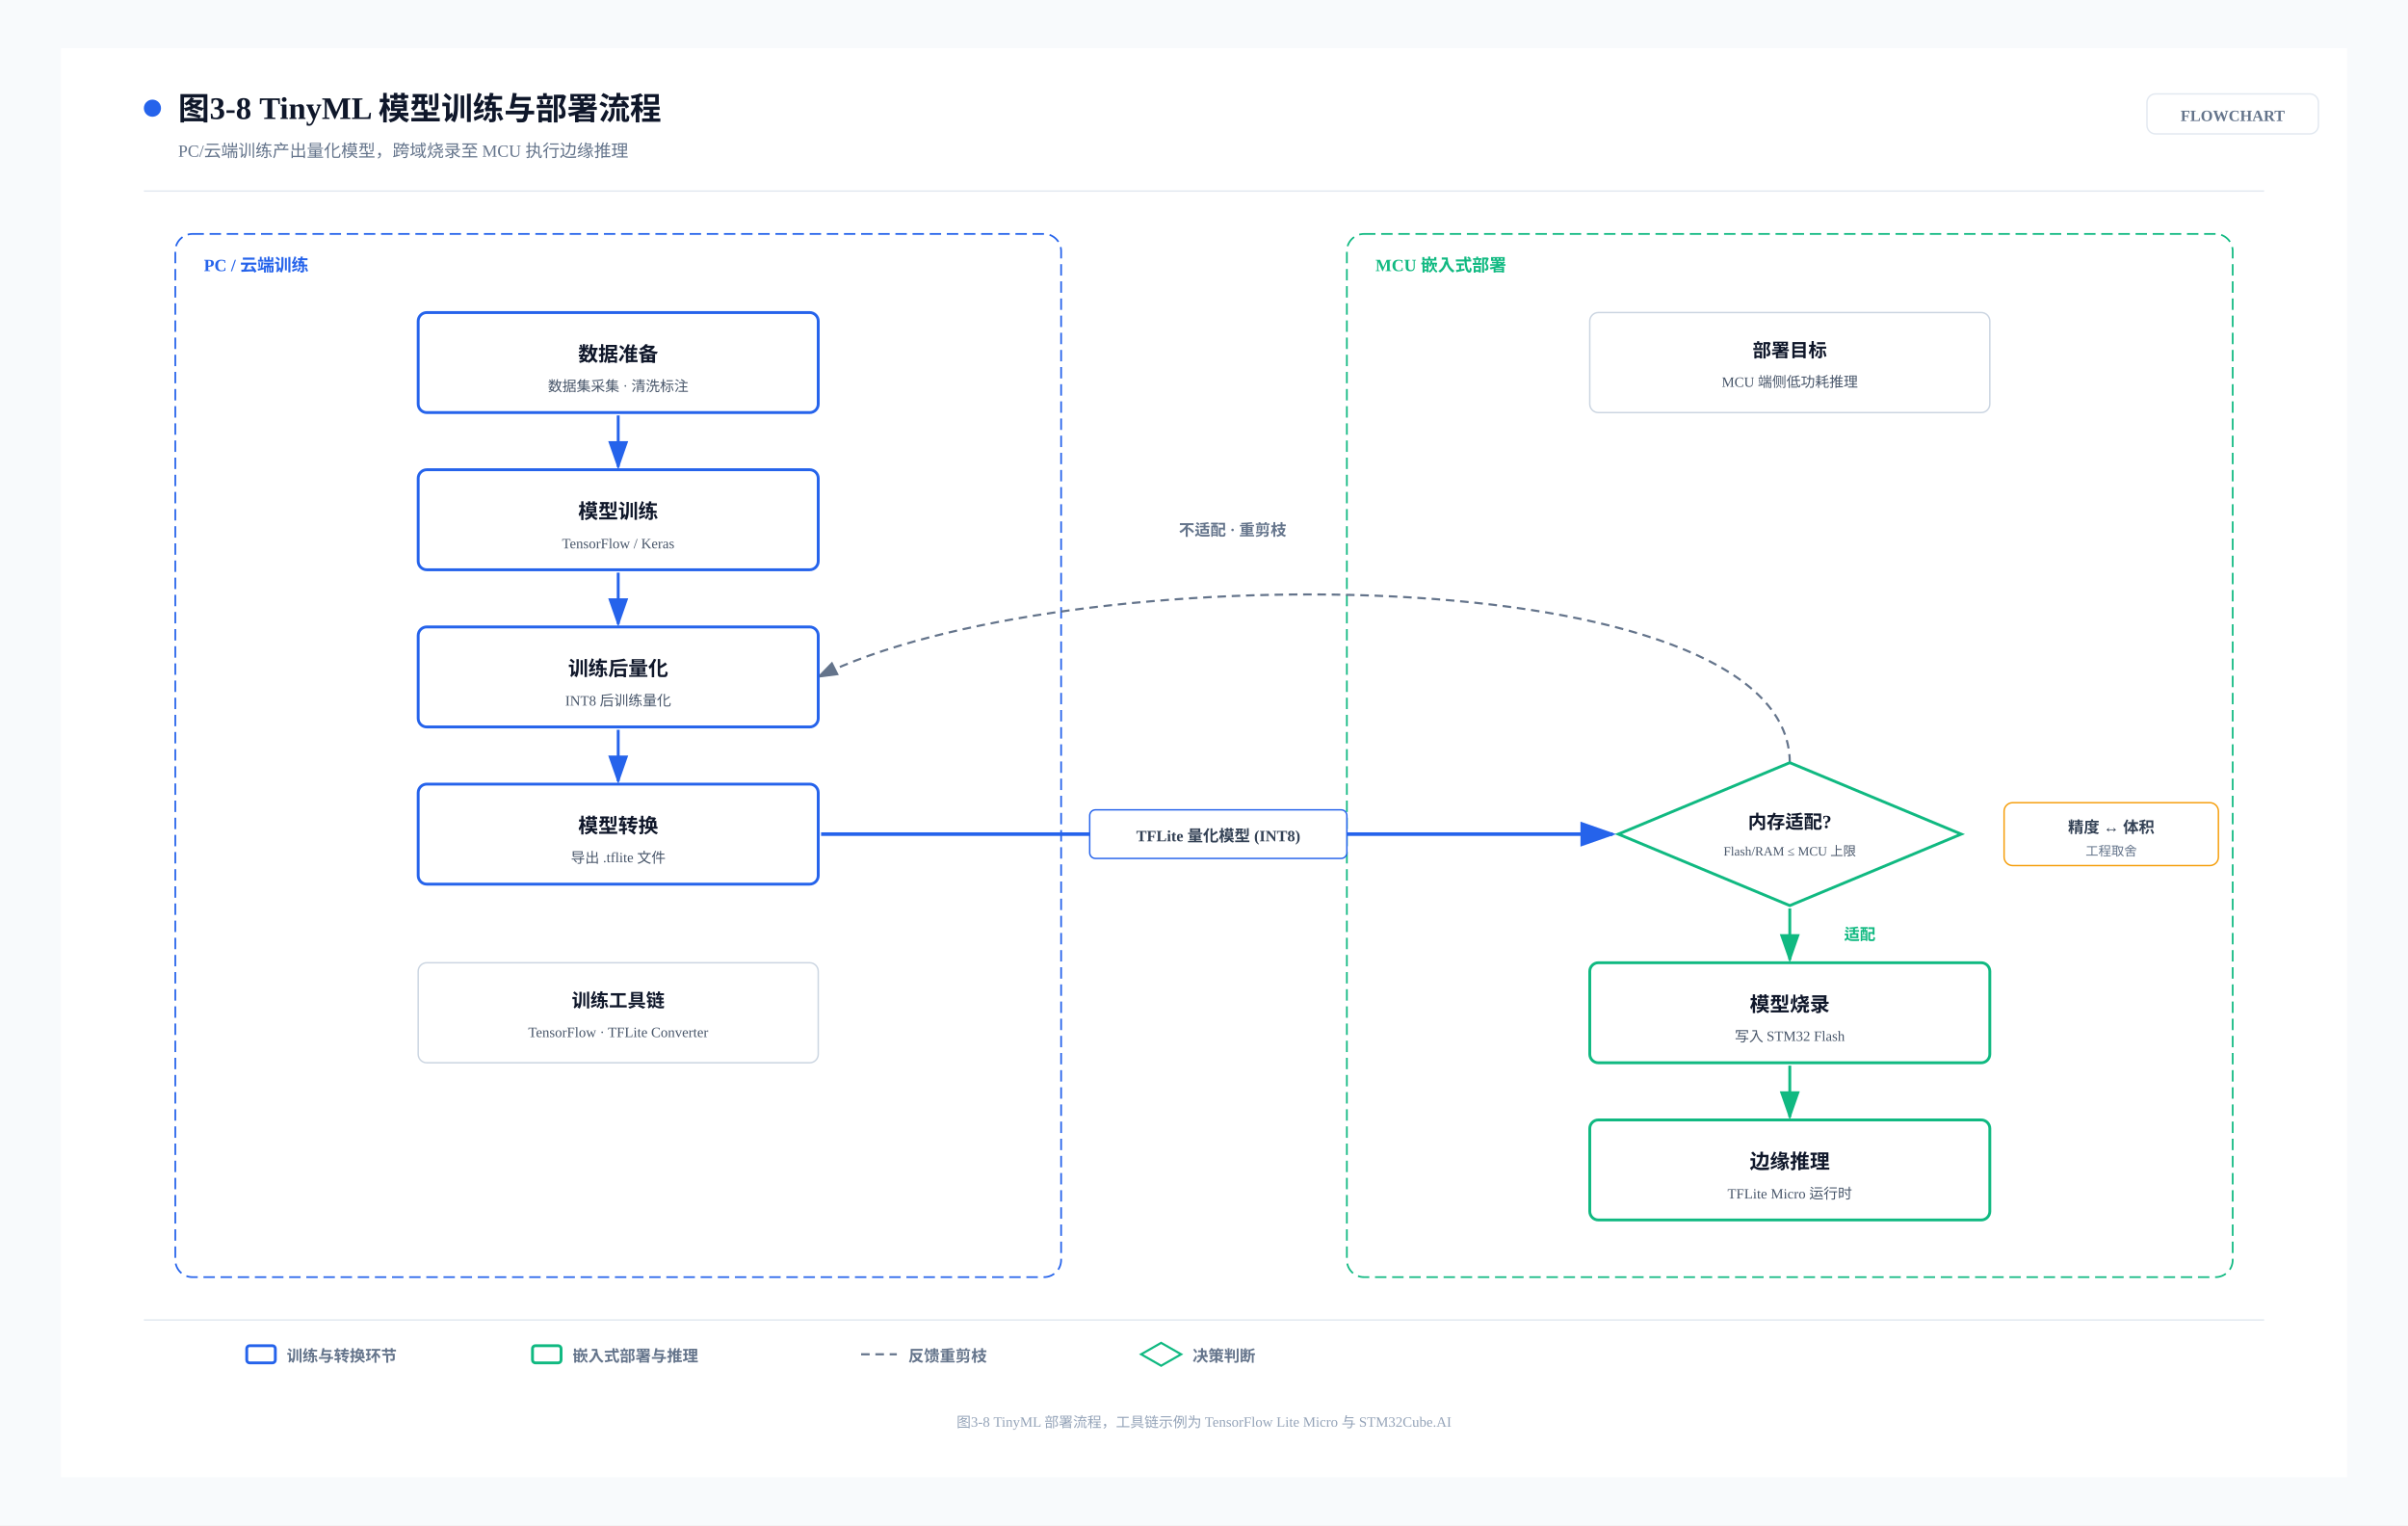
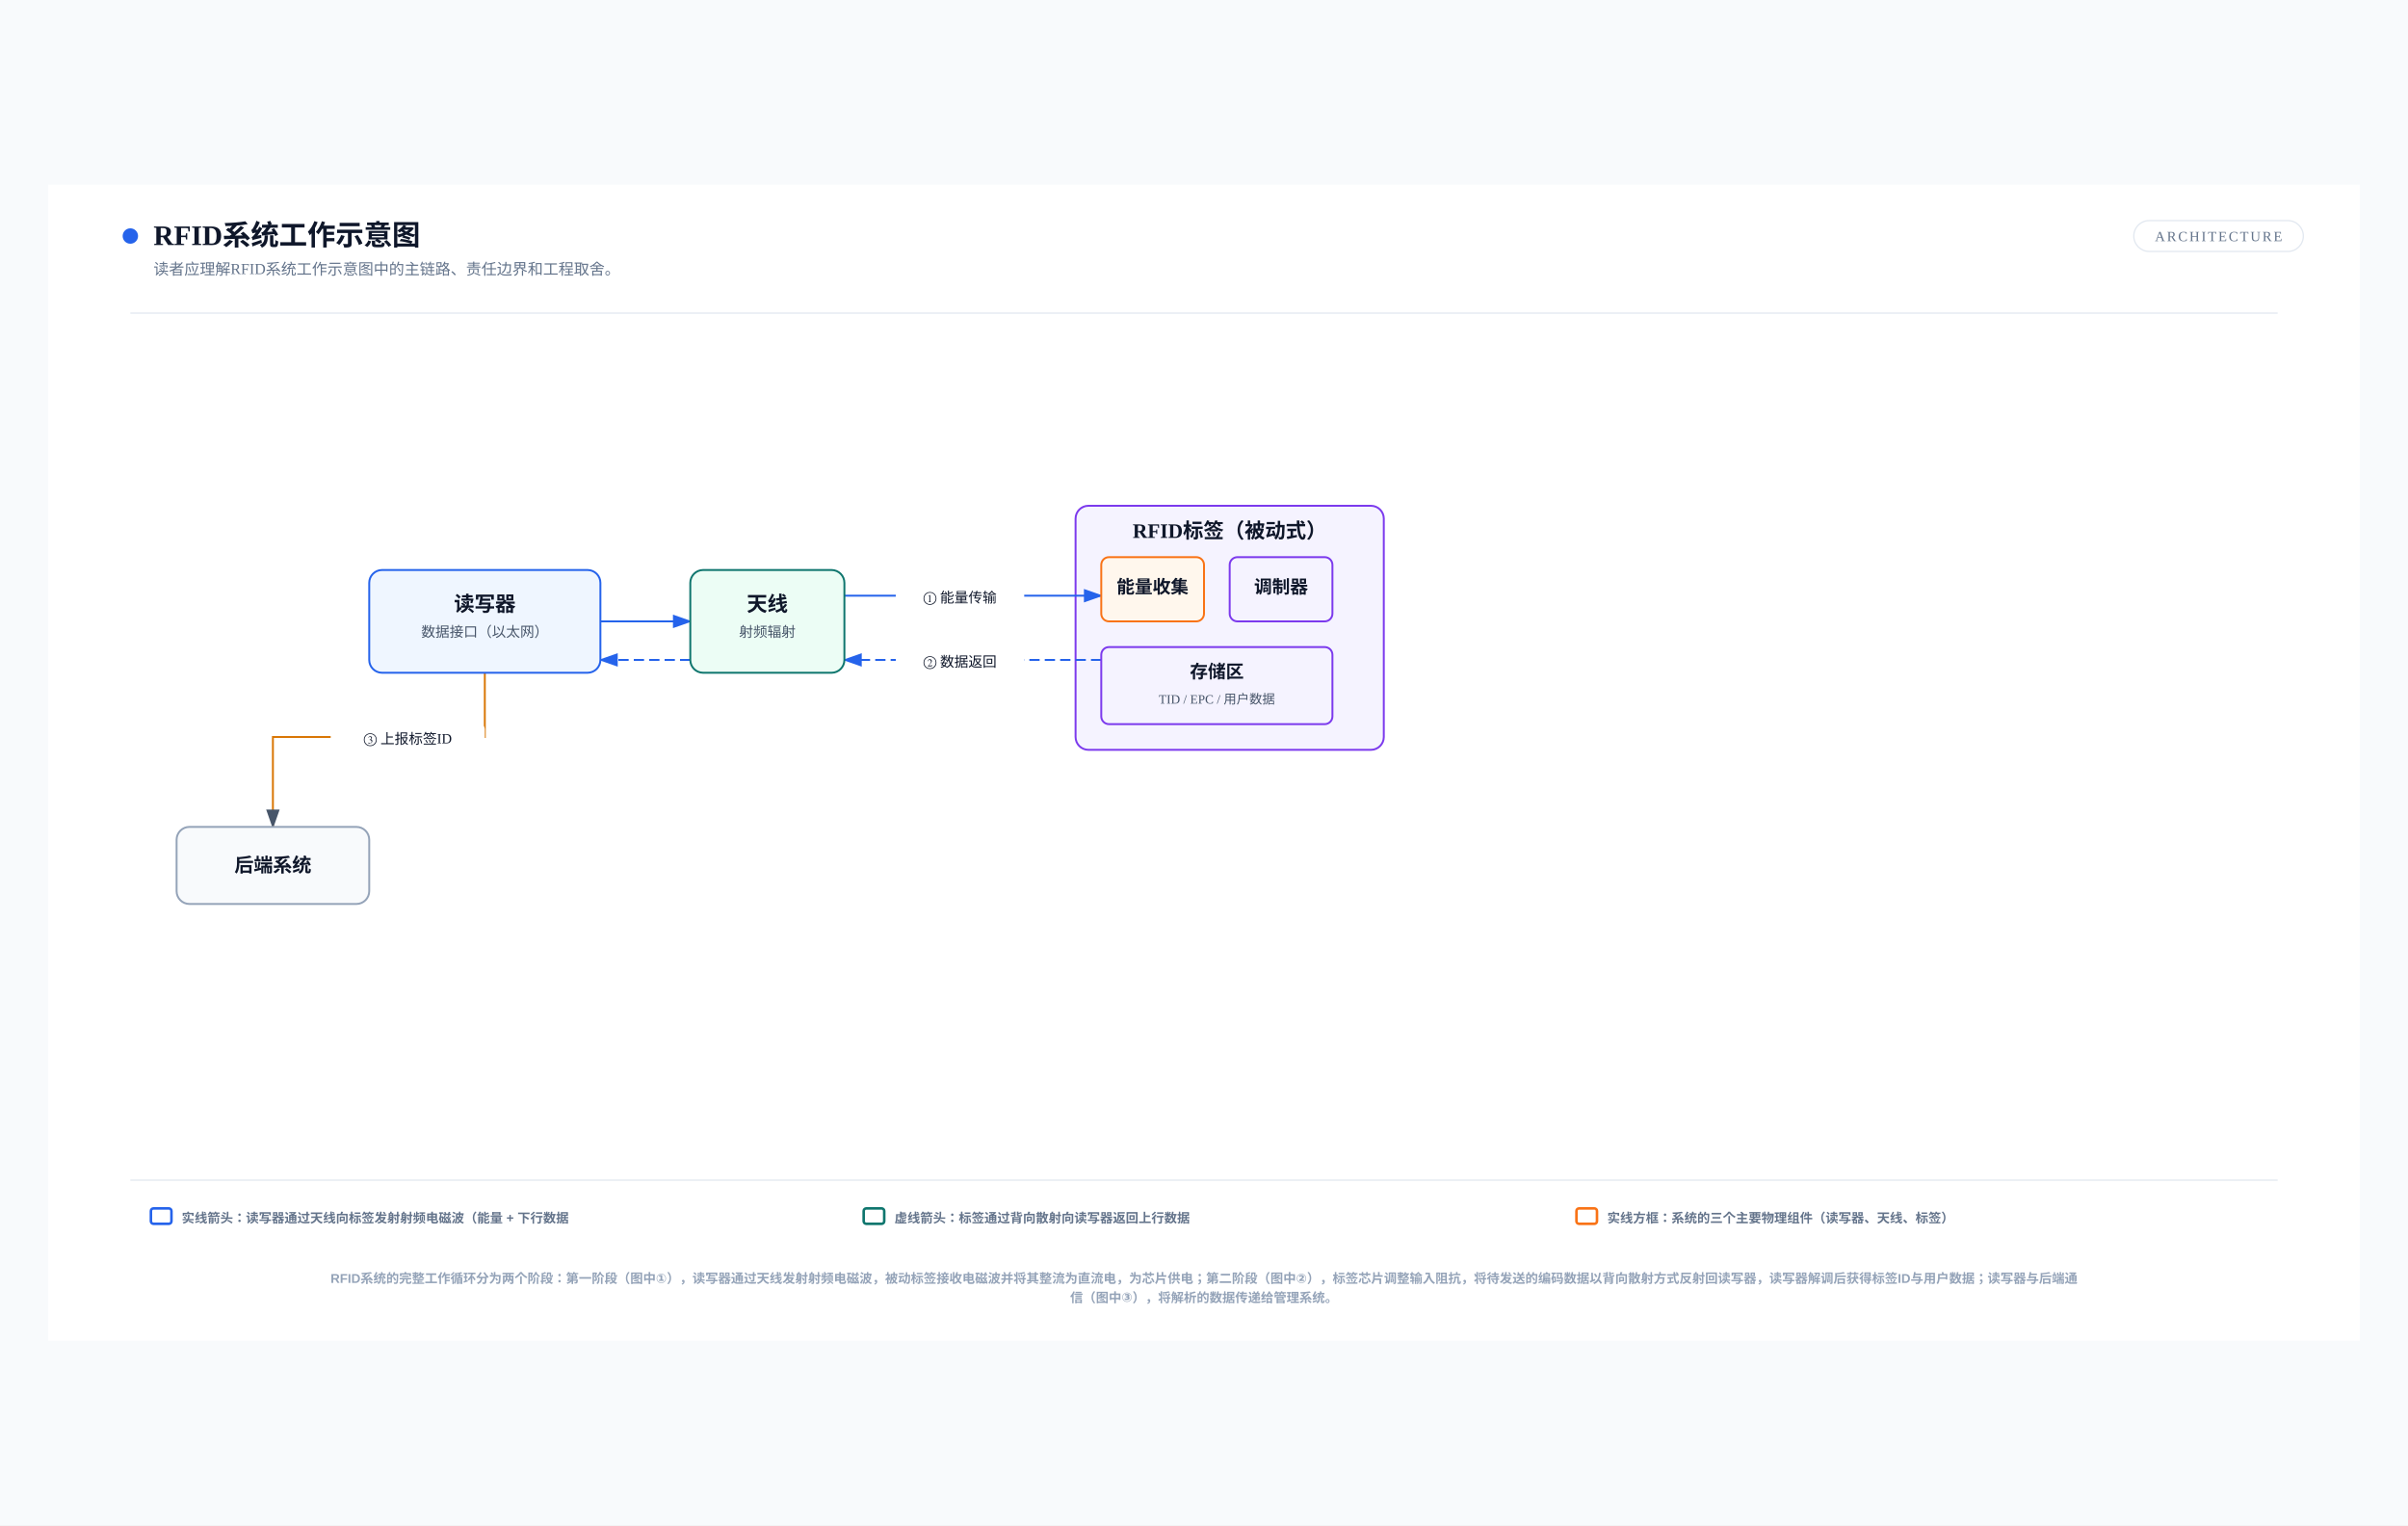
<svg xmlns="http://www.w3.org/2000/svg" width="1200" height="760" viewBox="0 0 1200 760" role="img" aria-labelledby="title desc">
  <rect width="1200" height="760" fill="#F8FAFC" />
-   <svg x="30.400" y="24.000" width="1139.200" height="712.000" viewBox="0 0 1600.000 1000.000" preserveAspectRatio="xMidYMid meet">
+   <svg x="24.000" y="92.000" width="1152.000" height="576.000" viewBox="0 0 1800.000 900.000" preserveAspectRatio="xMidYMid meet">
    <defs>
-       <marker id="ah-blue" markerWidth="10" markerHeight="7" refX="9" refY="3.5" orient="auto">
-         <polygon points="0 0,10 3.5,0 7" fill="#2563EB" />
+       <marker id="bp-arrow" markerWidth="10" markerHeight="7" refX="9" refY="3.5" orient="auto">
+         <polygon points="0 0, 10 3.5, 0 7" fill="#475569" />
      </marker>
-       <marker id="ah-green" markerWidth="10" markerHeight="7" refX="9" refY="3.5" orient="auto">
-         <polygon points="0 0,10 3.5,0 7" fill="#10B981" />
-       </marker>
-       <marker id="ah-gray" markerWidth="10" markerHeight="7" refX="9" refY="3.5" orient="auto">
-         <polygon points="0 0,10 3.5,0 7" fill="#64748B" />
+       <marker id="bp-arrow-primary" markerWidth="10" markerHeight="7" refX="9" refY="3.5" orient="auto">
+         <polygon points="0 0, 10 3.5, 0 7" fill="#2563EB" />
      </marker>
    </defs>
-     <rect x="0" y="0" width="1600" height="1000" fill="#FFFFFF" />
-     <g id="title">
-       <circle cx="64" cy="42" r="6" fill="#2563EB" />
-       <text x="82" y="50" fill="#0F172A" font-size="22" font-weight="700">图3-8 TinyML 模型训练与部署流程</text>
-       <text x="82" y="76" fill="#64748B" font-size="12" font-weight="500">PC/云端训练产出量化模型，跨域烧录至 MCU 执行边缘推理</text>
-       <rect x="1460" y="32" width="120" height="28" rx="6" fill="#FFFFFF" stroke="#E2E8F0" stroke-width="1" />
-       <text x="1520" y="51" text-anchor="middle" fill="#64748B" font-size="11" font-weight="700">FLOWCHART</text>
+     <rect width="1800" height="900" fill="#FFFFFF" />
+     <circle cx="64" cy="40" r="6" fill="#2563EB" />
+     <text x="82" y="47" fill="#0F172A" font-size="22" font-weight="700">RFID系统工作示意图</text>
+     <text x="82" y="70" fill="#64748B" font-size="12">读者应理解RFID系统工作示意图中的主链路、责任边界和工程取舍。</text>
+     <rect x="1624" y="28" width="132" height="24" rx="12" fill="#FFFFFF" stroke="#E2E8F0" />
+     <text x="1690" y="44" fill="#64748B" font-size="11" text-anchor="middle" letter-spacing="1.4">ARCHITECTURE</text>
+     <line x1="64" y1="100" x2="1736" y2="100" stroke="#E2E8F0" />
+     <g data-layout="architecture">
+       <rect x="800" y="250" width="240" height="190" rx="10" fill="#F5F3FF" stroke="#7C3AED" stroke-width="1.5" />
+       <text x="920" y="275" fill="#0F172A" font-size="16" font-weight="600" text-anchor="middle">RFID标签（被动式）</text>
+       <path d="M 430 340 H 500" fill="none" stroke="#2563EB" stroke-width="1.5" marker-end="url(#bp-arrow-primary)" />
+       <path d="M 620 320 H 820" fill="none" stroke="#2563EB" stroke-width="1.5" marker-end="url(#bp-arrow-primary)" />
+       <path d="M 820 370 H 620" fill="none" stroke="#2563EB" stroke-width="1.5" stroke-dasharray="8,4" marker-end="url(#bp-arrow-primary)" />
+       <path d="M 500 370 H 430" fill="none" stroke="#2563EB" stroke-width="1.5" stroke-dasharray="8,4" marker-end="url(#bp-arrow-primary)" />
+       <path d="M 340 380 V 430 H 175 V 500" fill="none" stroke="#D97706" stroke-width="1.5" marker-end="url(#bp-arrow)" />
+       <rect x="250" y="300" width="180" height="80" rx="10" fill="#EFF6FF" stroke="#2563EB" stroke-width="1.5" />
+       <text x="340" y="332" fill="#0F172A" font-size="16" font-weight="600" text-anchor="middle">读写器</text>
+       <text x="340" y="352" fill="#475569" font-size="11" text-anchor="middle">数据接口（以太网）</text>
+       <rect x="500" y="300" width="120" height="80" rx="10" fill="#ECFDF5" stroke="#0F766E" stroke-width="1.5" />
+       <text x="560" y="332" fill="#0F172A" font-size="16" font-weight="600" text-anchor="middle">天线</text>
+       <text x="560" y="352" fill="#475569" font-size="11" text-anchor="middle">射频辐射</text>
+       <rect x="820" y="290" width="80" height="50" rx="6" fill="#FFF7ED" stroke="#F97316" stroke-width="1.5" />
+       <text x="860" y="318" fill="#0F172A" font-size="14" font-weight="600" text-anchor="middle">能量收集</text>
+       <rect x="920" y="290" width="80" height="50" rx="6" fill="#F5F3FF" stroke="#7C3AED" stroke-width="1.5" />
+       <text x="960" y="318" fill="#0F172A" font-size="14" font-weight="600" text-anchor="middle">调制器</text>
+       <rect x="820" y="360" width="180" height="60" rx="6" fill="#F5F3FF" stroke="#7C3AED" stroke-width="1.5" />
+       <text x="910" y="384" fill="#0F172A" font-size="14" font-weight="600" text-anchor="middle">存储区</text>
+       <text x="910" y="404" fill="#475569" font-size="10" text-anchor="middle">TID / EPC / 用户数据</text>
+       <rect x="100" y="500" width="150" height="60" rx="10" fill="#F8FAFC" stroke="#94A3B8" stroke-width="1.5" />
+       <text x="175" y="535" fill="#0F172A" font-size="15" font-weight="600" text-anchor="middle">后端系统</text>
+       <rect x="660" y="310" width="100" height="20" rx="4" fill="white" stroke="none" />
+       <text x="710" y="325" fill="#0F172A" font-size="11" text-anchor="middle">① 能量传输</text>
+       <rect x="660" y="360" width="100" height="20" rx="4" fill="white" stroke="none" />
+       <text x="710" y="375" fill="#0F172A" font-size="11" text-anchor="middle">② 数据返回</text>
+       <rect x="220" y="420" width="120" height="20" rx="4" fill="white" stroke="none" />
+       <text x="280" y="435" fill="#0F172A" font-size="11" text-anchor="middle">③ 上报标签ID</text>
    </g>
-     <line x1="58" y1="100" x2="1542" y2="100" stroke="#E2E8F0" stroke-width="1" />
-     <g id="regions">
-       <rect x="80" y="130" width="620" height="730" rx="12" fill="none" stroke="#2563EB" stroke-dasharray="8 4" stroke-width="1.2" />
-       <text x="100" y="156" fill="#2563EB" font-size="12" font-weight="600">PC / 云端训练</text>
-       <rect x="900" y="130" width="620" height="730" rx="12" fill="none" stroke="#10B981" stroke-dasharray="8 4" stroke-width="1.2" />
-       <text x="920" y="156" fill="#10B981" font-size="12" font-weight="600">MCU 嵌入式部署</text>
-     </g>
-     <g id="arrows">
-       <line x1="390" y1="257" x2="390" y2="293" stroke="#2563EB" stroke-width="2" marker-end="url(#ah-blue)" />
-       <line x1="390" y1="367" x2="390" y2="403" stroke="#2563EB" stroke-width="2" marker-end="url(#ah-blue)" />
-       <line x1="390" y1="477" x2="390" y2="513" stroke="#2563EB" stroke-width="2" marker-end="url(#ah-blue)" />
-       <line x1="532" y1="550" x2="1086" y2="550" stroke="#2563EB" stroke-width="2.5" marker-end="url(#ah-blue)" />
-       <line x1="1210" y1="602" x2="1210" y2="638" stroke="#10B981" stroke-width="2" marker-end="url(#ah-green)" />
-       <line x1="1210" y1="712" x2="1210" y2="748" stroke="#10B981" stroke-width="2" marker-end="url(#ah-green)" />
-       <path d="M 1210 500 C 1210 355, 700 355, 530 440" fill="none" stroke="#64748B" stroke-width="1.5" stroke-dasharray="6 4" marker-end="url(#ah-gray)" />
-     </g>
-     <g id="nodes">
-       <rect x="250" y="185" width="280" height="70" rx="6" fill="#FFFFFF" stroke="#2563EB" stroke-width="2" />
-       <text x="390" y="219" text-anchor="middle" fill="#0F172A" font-size="14" font-weight="700">数据准备</text>
-       <text x="390" y="240" text-anchor="middle" fill="#475569" font-size="10" font-weight="500">数据集采集 · 清洗标注</text>
-       <rect x="250" y="295" width="280" height="70" rx="6" fill="#FFFFFF" stroke="#2563EB" stroke-width="2" />
-       <text x="390" y="329" text-anchor="middle" fill="#0F172A" font-size="14" font-weight="700">模型训练</text>
-       <text x="390" y="350" text-anchor="middle" fill="#475569" font-size="10" font-weight="500">TensorFlow / Keras</text>
-       <rect x="250" y="405" width="280" height="70" rx="6" fill="#FFFFFF" stroke="#2563EB" stroke-width="2" />
-       <text x="390" y="439" text-anchor="middle" fill="#0F172A" font-size="14" font-weight="700">训练后量化</text>
-       <text x="390" y="460" text-anchor="middle" fill="#475569" font-size="10" font-weight="500">INT8 后训练量化</text>
-       <rect x="250" y="515" width="280" height="70" rx="6" fill="#FFFFFF" stroke="#2563EB" stroke-width="2" />
-       <text x="390" y="549" text-anchor="middle" fill="#0F172A" font-size="14" font-weight="700">模型转换</text>
-       <text x="390" y="570" text-anchor="middle" fill="#475569" font-size="10" font-weight="500">导出 .tflite 文件</text>
-       <polygon points="1210,500 1330,550 1210,600 1090,550" fill="#FFFFFF" stroke="#10B981" stroke-width="2" />
-       <text x="1210" y="546" text-anchor="middle" fill="#0F172A" font-size="13" font-weight="700">内存适配?</text>
-       <text x="1210" y="565" text-anchor="middle" fill="#475569" font-size="9" font-weight="500">Flash/RAM ≤ MCU 上限</text>
-       <rect x="1070" y="640" width="280" height="70" rx="6" fill="#FFFFFF" stroke="#10B981" stroke-width="2" />
-       <text x="1210" y="674" text-anchor="middle" fill="#0F172A" font-size="14" font-weight="700">模型烧录</text>
-       <text x="1210" y="695" text-anchor="middle" fill="#475569" font-size="10" font-weight="500">写入 STM32 Flash</text>
-       <rect x="1070" y="750" width="280" height="70" rx="6" fill="#FFFFFF" stroke="#10B981" stroke-width="2" />
-       <text x="1210" y="784" text-anchor="middle" fill="#0F172A" font-size="14" font-weight="700">边缘推理</text>
-       <text x="1210" y="805" text-anchor="middle" fill="#475569" font-size="10" font-weight="500">TFLite Micro 运行时</text>
-     </g>
-     <g id="callouts">
-       <rect x="1070" y="185" width="280" height="70" rx="6" fill="#FFFFFF" stroke="#CBD5E1" stroke-width="1" />
-       <text x="1210" y="216" text-anchor="middle" fill="#0F172A" font-size="13" font-weight="700">部署目标</text>
-       <text x="1210" y="237" text-anchor="middle" fill="#475569" font-size="10" font-weight="500">MCU 端侧低功耗推理</text>
-       <rect x="250" y="640" width="280" height="70" rx="6" fill="#FFFFFF" stroke="#CBD5E1" stroke-width="1" />
-       <text x="390" y="671" text-anchor="middle" fill="#0F172A" font-size="13" font-weight="700">训练工具链</text>
-       <text x="390" y="692" text-anchor="middle" fill="#475569" font-size="10" font-weight="500">TensorFlow · TFLite Converter</text>
-       <rect x="720" y="533" width="180" height="34" rx="4" fill="#FFFFFF" stroke="#2563EB" stroke-width="1" />
-       <text x="810" y="555" text-anchor="middle" fill="#334155" font-size="11" font-weight="600">TFLite 量化模型 (INT8)</text>
-       <rect x="1360" y="528" width="150" height="44" rx="6" fill="#FFFFFF" stroke="#F59E0B" stroke-width="1" />
-       <text x="1435" y="549" text-anchor="middle" fill="#334155" font-size="11" font-weight="600">精度 ↔ 体积</text>
-       <text x="1435" y="565" text-anchor="middle" fill="#64748B" font-size="9" font-weight="500">工程取舍</text>
-       <rect x="752" y="328" width="136" height="18" rx="3" fill="#FFFFFF" />
-       <text x="820" y="341" text-anchor="middle" fill="#64748B" font-size="11" font-weight="600">不适配 · 重剪枝</text>
-       <text x="1248" y="624" fill="#10B981" font-size="11" font-weight="600">适配</text>
-     </g>
-     <g id="legend">
-       <line x1="58" y1="890" x2="1542" y2="890" stroke="#E2E8F0" stroke-width="1" />
-       <rect x="130" y="908" width="20" height="12" rx="2" fill="#FFFFFF" stroke="#2563EB" stroke-width="2" />
-       <text x="158" y="919" fill="#64748B" font-size="11" font-weight="600">训练与转换环节</text>
-       <rect x="330" y="908" width="20" height="12" rx="2" fill="#FFFFFF" stroke="#10B981" stroke-width="2" />
-       <text x="358" y="919" fill="#64748B" font-size="11" font-weight="600">嵌入式部署与推理</text>
-       <line x1="560" y1="914" x2="585" y2="914" stroke="#64748B" stroke-width="1.5" stroke-dasharray="6 4" />
-       <text x="593" y="919" fill="#64748B" font-size="11" font-weight="600">反馈重剪枝</text>
-       <polygon points="770,906 784,914 770,922 756,914" fill="#FFFFFF" stroke="#10B981" stroke-width="1.5" />
-       <text x="792" y="919" fill="#64748B" font-size="11" font-weight="600">决策判断</text>
-     </g>
-     <text x="800" y="965" text-anchor="middle" fill="#94A3B8" font-size="10">图3-8 TinyML 部署流程，工具链示例为 TensorFlow Lite Micro 与 STM32Cube.AI</text>
+     <line x1="64" y1="775" x2="1736" y2="775" stroke="#E2E8F0" />
+     <rect x="80" y="797" width="16" height="12" rx="2" fill="#FFFFFF" stroke="#2563EB" stroke-width="2" />
+     <text x="104" y="808" fill="#64748B" font-size="10" font-family="Arial, 'PingFang SC', 'Microsoft YaHei', sans-serif" font-weight="600" text-anchor="start">实线箭头：读写器通过天线向标签发射射频电磁波（能量 + 下行数据</text>
+     <rect x="635" y="797" width="16" height="12" rx="2" fill="#FFFFFF" stroke="#0F766E" stroke-width="2" />
+     <text x="659" y="808" fill="#64748B" font-size="10" font-family="Arial, 'PingFang SC', 'Microsoft YaHei', sans-serif" font-weight="600" text-anchor="start">虚线箭头：标签通过背向散射向读写器返回上行数据</text>
+     <rect x="1190" y="797" width="16" height="12" rx="2" fill="#FFFFFF" stroke="#F97316" stroke-width="2" />
+     <text x="1214" y="808" fill="#64748B" font-size="10" font-family="Arial, 'PingFang SC', 'Microsoft YaHei', sans-serif" font-weight="600" text-anchor="start">实线方框：系统的三个主要物理组件（读写器、天线、标签）</text>
+     <text x="900" y="855" fill="#94A3B8" font-size="10" font-family="Arial, 'PingFang SC', 'Microsoft YaHei', sans-serif" font-weight="600" text-anchor="middle">RFID系统的完整工作循环分为两个阶段：第一阶段（图中①），读写器通过天线发射射频电磁波，被动标签接收电磁波并将其整流为直流电，为芯片供电；第二阶段（图中②），标签芯片调整输入阻抗，将待发送的编码数据以背向散射方式反射回读写器，读写器解调后获得标签ID与用户数据；读写器与后端通</text>
+     <text x="900" y="870" fill="#94A3B8" font-size="10" font-family="Arial, 'PingFang SC', 'Microsoft YaHei', sans-serif" font-weight="600" text-anchor="middle">信（图中③），将解析的数据传递给管理系统。</text>
  </svg>
</svg>
